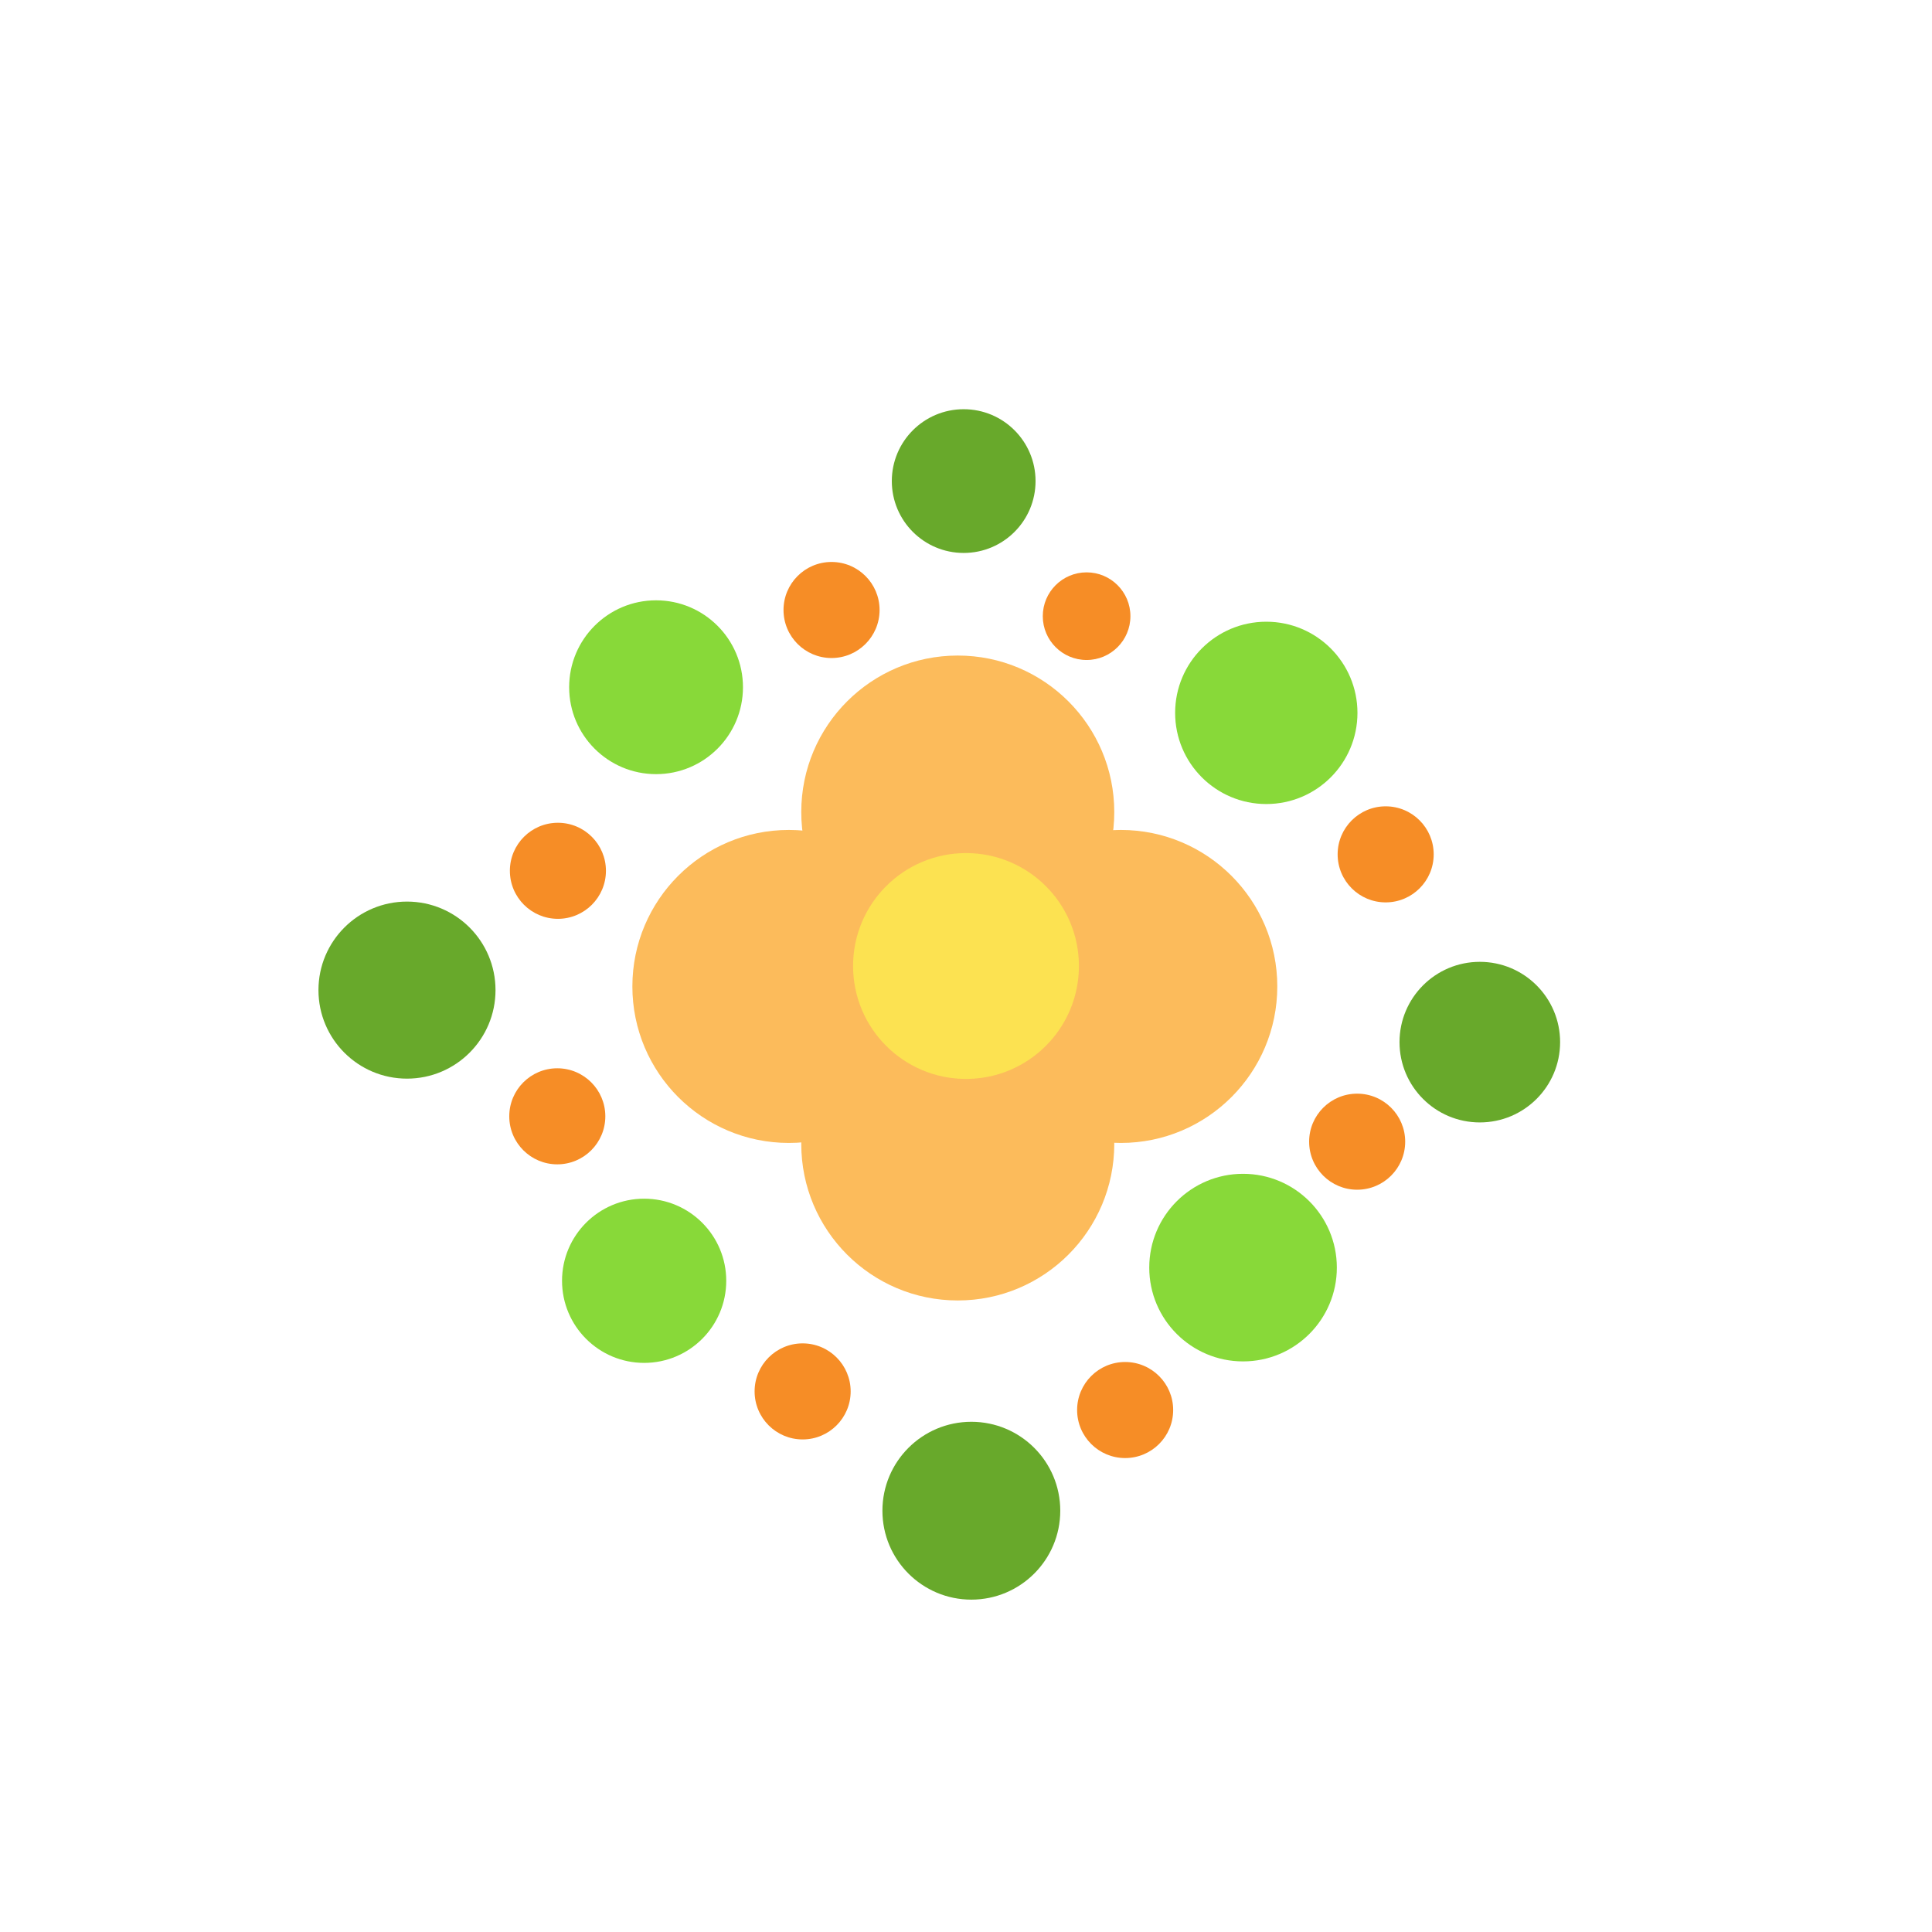
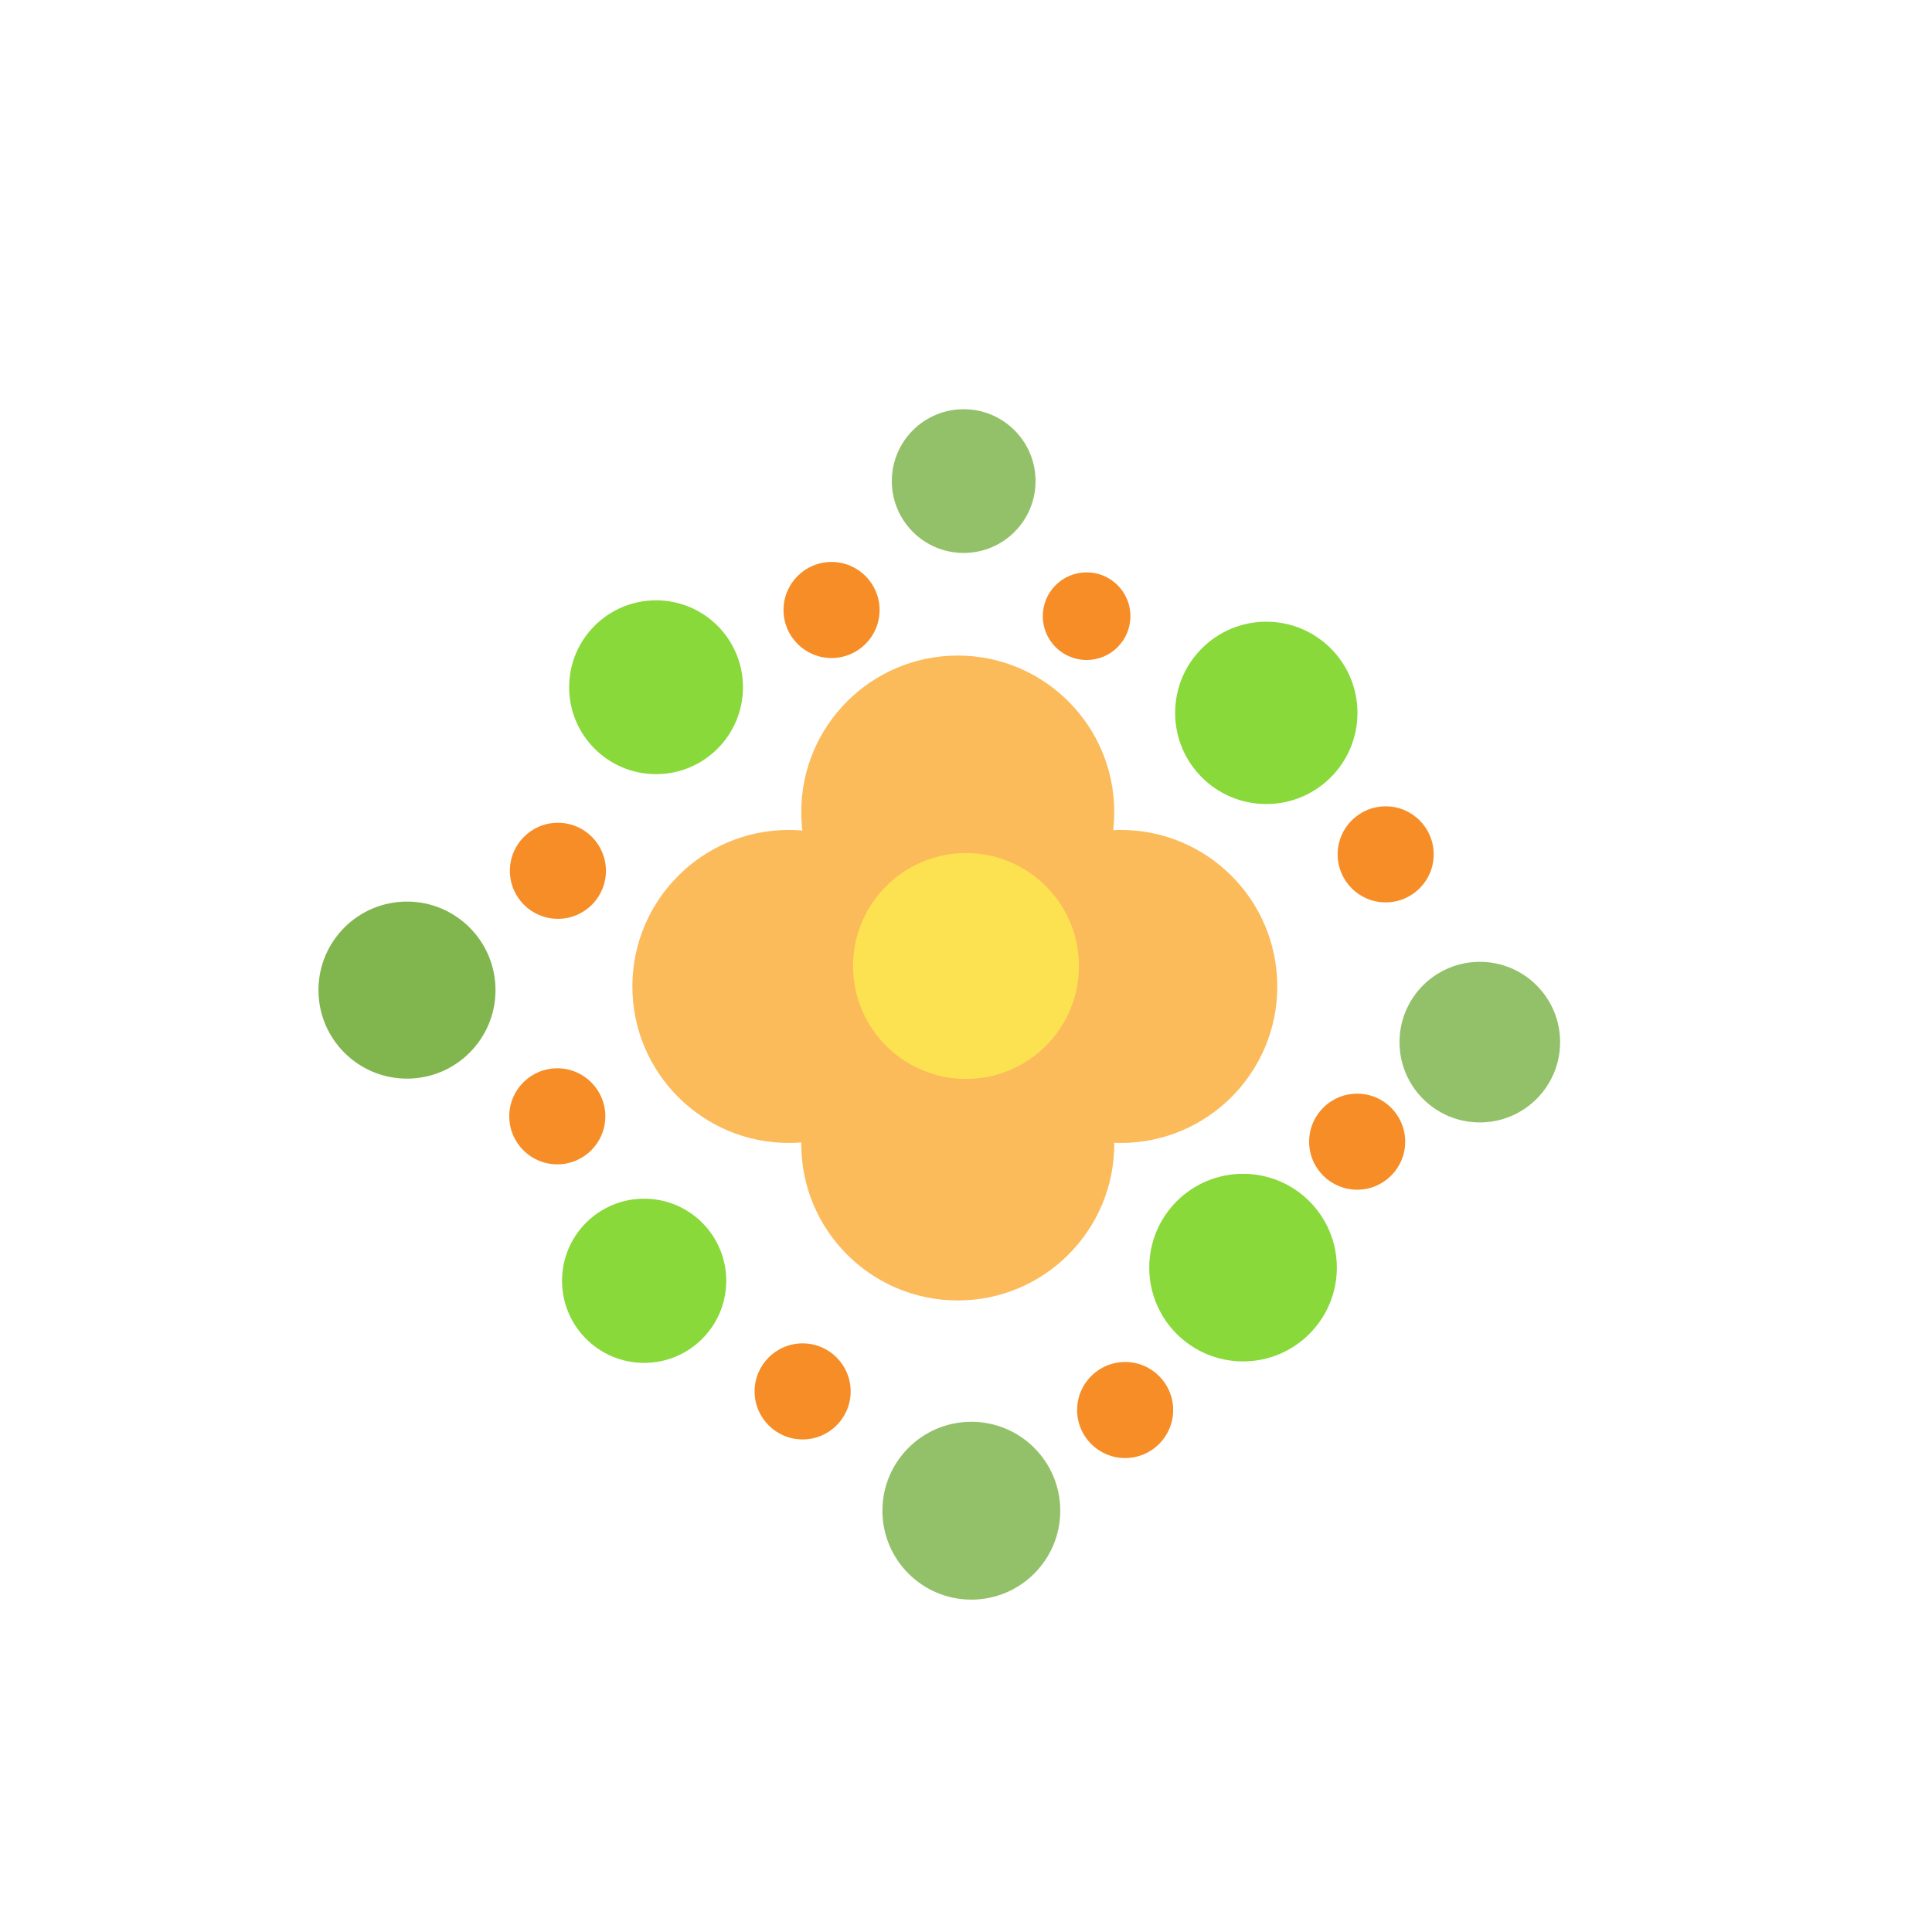
<svg xmlns="http://www.w3.org/2000/svg" version="1.1" id="svg2" width="512" height="512" viewBox="0 0 512 512">
  <defs id="defs6" />
  <g id="g1381" transform="matrix(0.5551011,0,0,0.5551011,111.7112,78.06735)" style="opacity:0.85;fill:#fcaf3e;fill-opacity:1">
    <circle style="fill:#fcaf3e;fill-opacity:1" id="path935" cx="256" cy="405.499" r="74.716" />
    <circle style="fill:#fcaf3e;fill-opacity:1" id="path935-3" cx="256" cy="247.043" r="74.716" />
    <circle style="fill:#fcaf3e;fill-opacity:1" id="path935-6" cx="330.3" cy="175.374" r="74.716" transform="matrix(0,1,1,0,0,0)" />
    <circle style="fill:#fcaf3e;fill-opacity:1" id="path935-3-5" cx="330.3" cy="333.831" r="74.716" transform="matrix(0,1,1,0,0,0)" />
    <ellipse style="fill:#fcaf3e;fill-opacity:1" id="path1355" cx="255.079" cy="318.65" rx="42.641" ry="36.084" />
  </g>
  <circle style="opacity:0.85;fill:#73d216;fill-opacity:1;stroke-width:0.88" id="path4853" cx="173.863" cy="182.123" r="23.032" />
  <circle style="opacity:0.85;fill:#73d216;fill-opacity:1" id="path4855" cx="335.581" cy="188.92" r="24.158" />
  <circle style="opacity:0.85;fill:#73d216;fill-opacity:1;stroke-width:0.819" id="path4857" cx="329.42" cy="335.928" r="24.857" />
-   <circle style="opacity:0.85;fill:#4e9a06;fill-opacity:1;stroke-width:0.697" id="path4859" cx="392.166" cy="276.176" r="21.28" />
-   <circle style="opacity:0.85;fill:#4e9a06;fill-opacity:1;stroke-width:0.652" id="path4861" cx="257.416" cy="400.354" r="23.566" />
+   <circle style="opacity:0.85;fill:#6ba930;fill-opacity:0.851;stroke-width:0.697" id="path4859" cx="392.166" cy="276.176" r="21.28" />
+   <circle style="opacity:0.85;fill:#6ba930;fill-opacity:0.851;stroke-width:0.652" id="path4861" cx="257.416" cy="400.354" r="23.566" />
  <circle style="opacity:0.85;fill:#73d216;fill-opacity:1" id="path4863" cx="170.704" cy="339.422" r="21.758" />
-   <circle style="opacity:0.85;fill:#4e9a06;fill-opacity:1;stroke-width:1.032" id="path4865" cx="107.855" cy="262.39" r="23.461" />
+   <circle style="opacity:0.85;fill:#6ba930;fill-opacity:1;stroke-width:1.032" id="path4865" cx="107.855" cy="262.39" r="23.461" />
  <circle style="opacity:0.85;fill:#f57900;fill-opacity:1;stroke-width:0.579" id="path4873" cx="367.216" cy="226.413" r="12.728" />
  <circle style="opacity:0.85;fill:#f57900;fill-opacity:1;stroke-width:0.579" id="path4873-3" cx="359.662" cy="302.559" r="12.728" />
  <circle style="opacity:0.85;fill:#f57900;fill-opacity:1;stroke-width:0.579" id="path4873-3-9" cx="298.174" cy="373.672" r="12.728" />
  <circle style="opacity:0.85;fill:#f57900;fill-opacity:1;stroke-width:0.579" id="path4873-3-4" cx="212.706" cy="368.737" r="12.728" />
  <circle style="opacity:0.85;fill:#f57900;fill-opacity:1;stroke-width:0.579" id="path4873-3-8" cx="147.689" cy="295.834" r="12.728" />
  <circle style="opacity:0.85;fill:#f57900;fill-opacity:1;stroke-width:0.579" id="path4873-3-1" cx="147.851" cy="230.771" r="12.728" />
  <circle style="opacity:0.85;fill:#f57900;fill-opacity:1;stroke-width:0.579" id="path4873-3-2" cx="220.369" cy="161.655" r="12.728" />
-   <circle style="opacity:0.85;fill:#4e9a06;fill-opacity:1" id="path4877" cx="255.386" cy="127.492" r="19.046" />
+   <circle style="opacity:0.85;fill:#6ba930;fill-opacity:0.851" id="path4877" cx="255.386" cy="127.492" r="19.046" />
  <circle style="opacity:0.85;fill:#f57900;fill-opacity:1" id="path4887" cx="287.961" cy="163.292" r="11.612" />
  <circle style="opacity:0.85;fill:#fce94f;fill-opacity:1;stroke-width:0.754" id="path18722" cx="256" cy="256" r="29.926" />
</svg>
